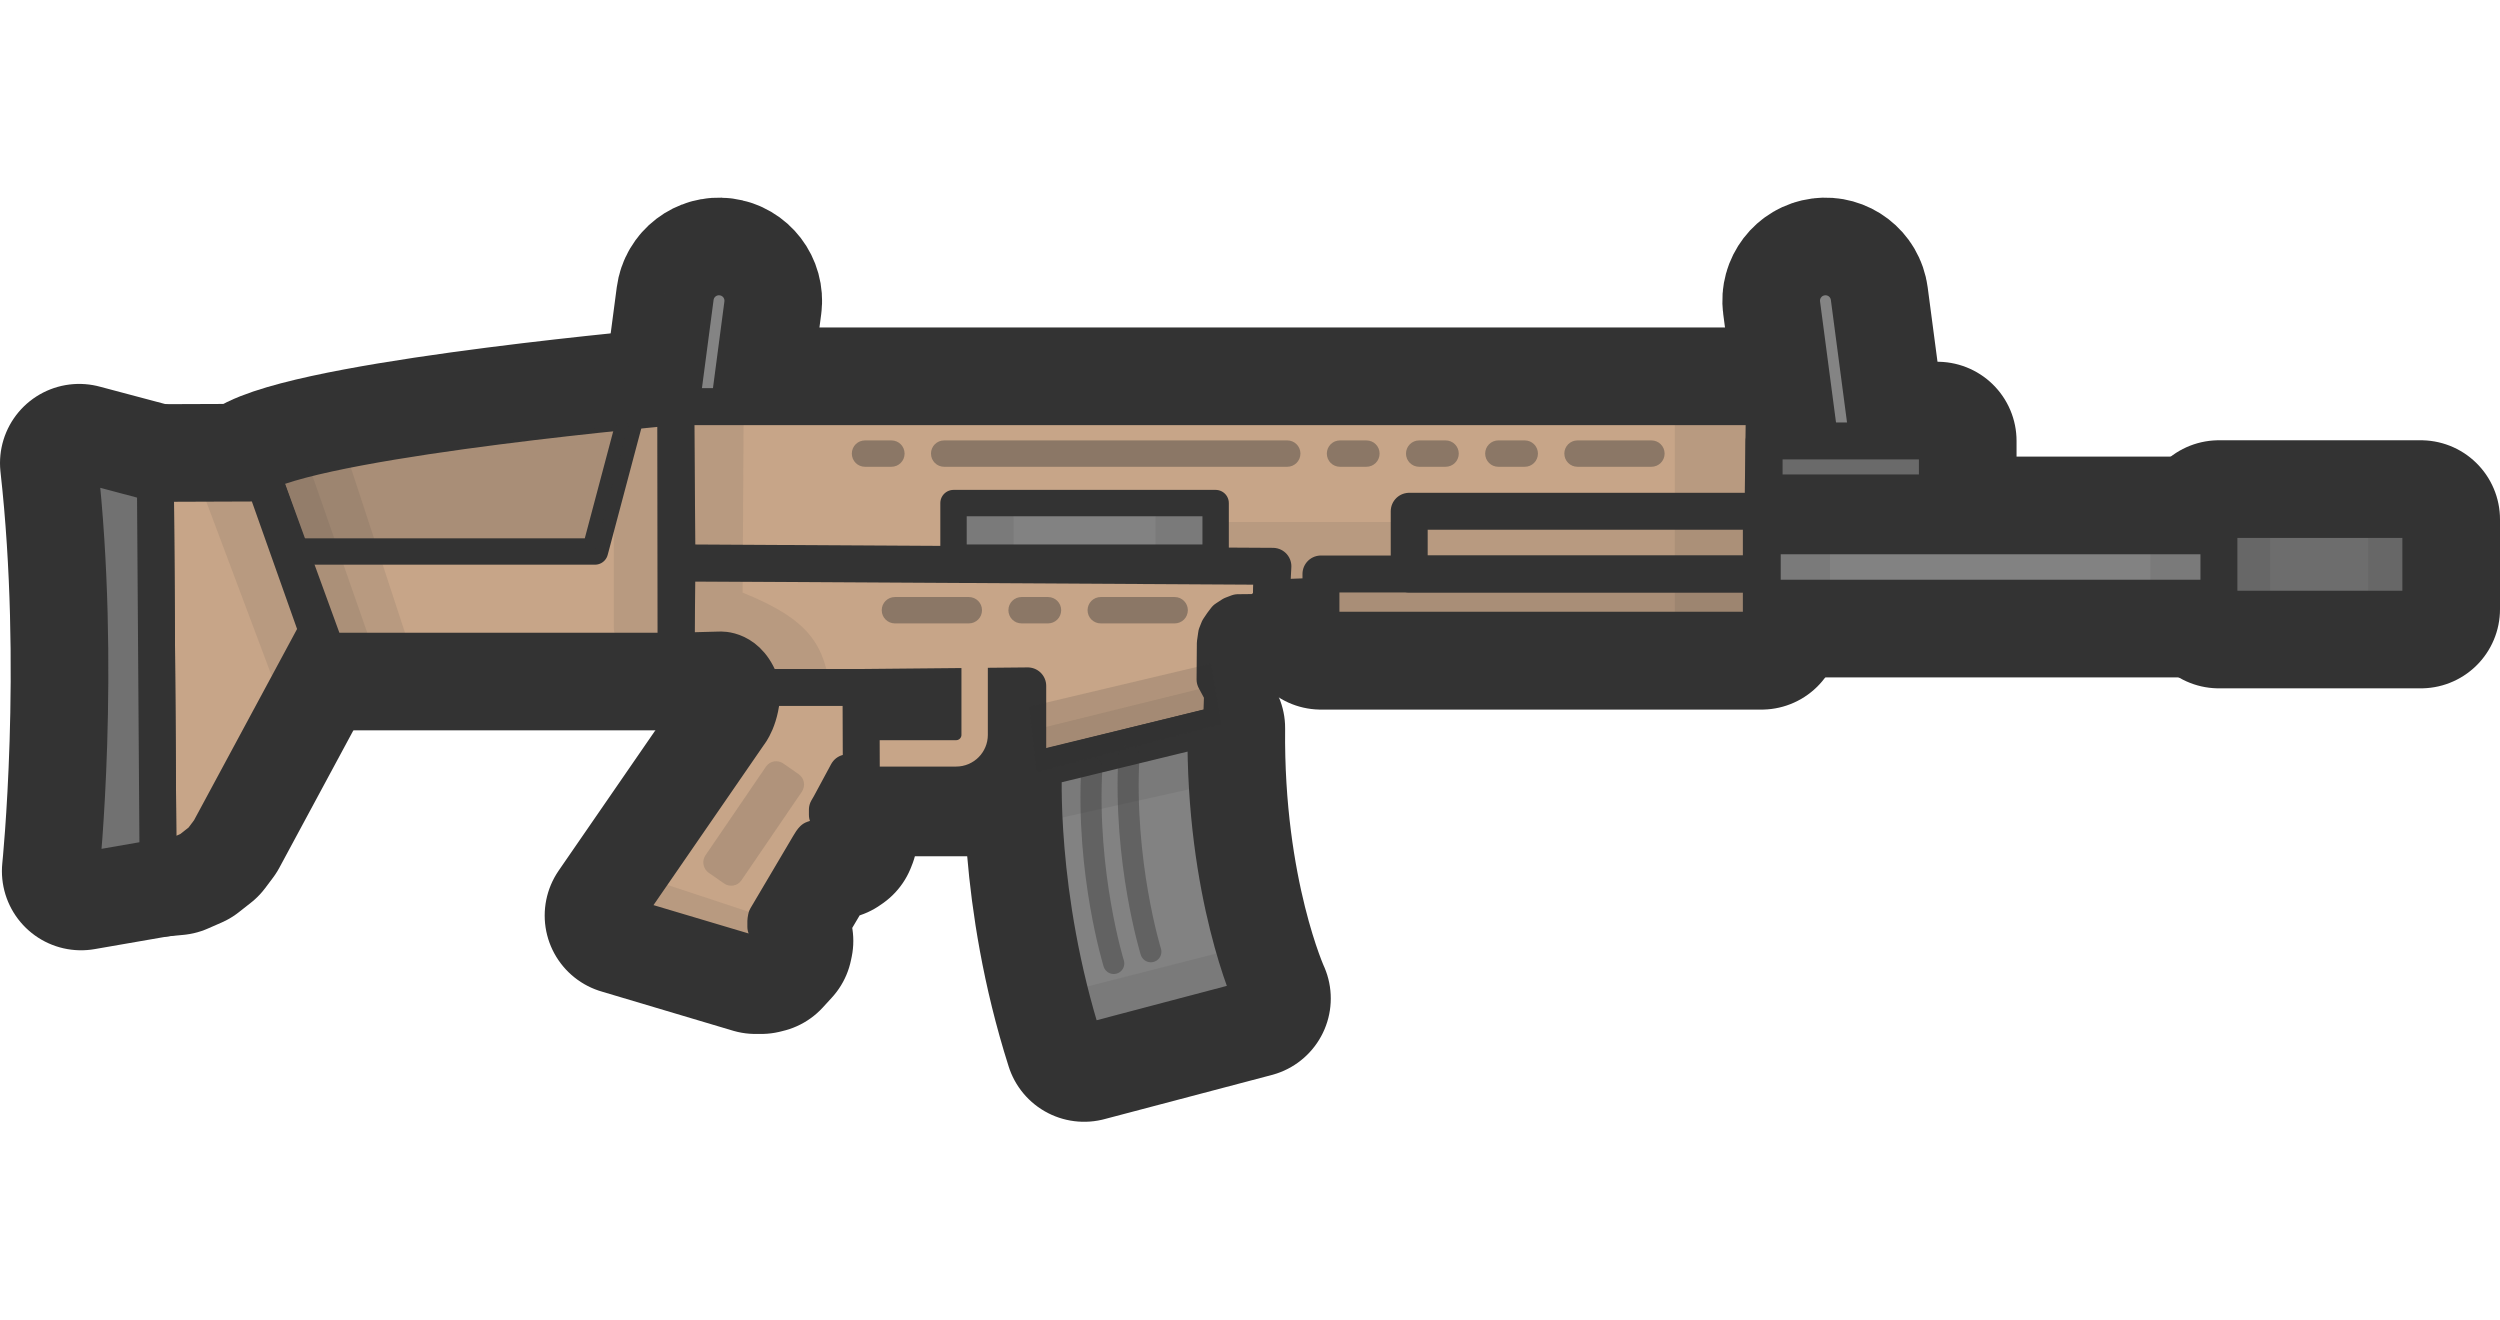
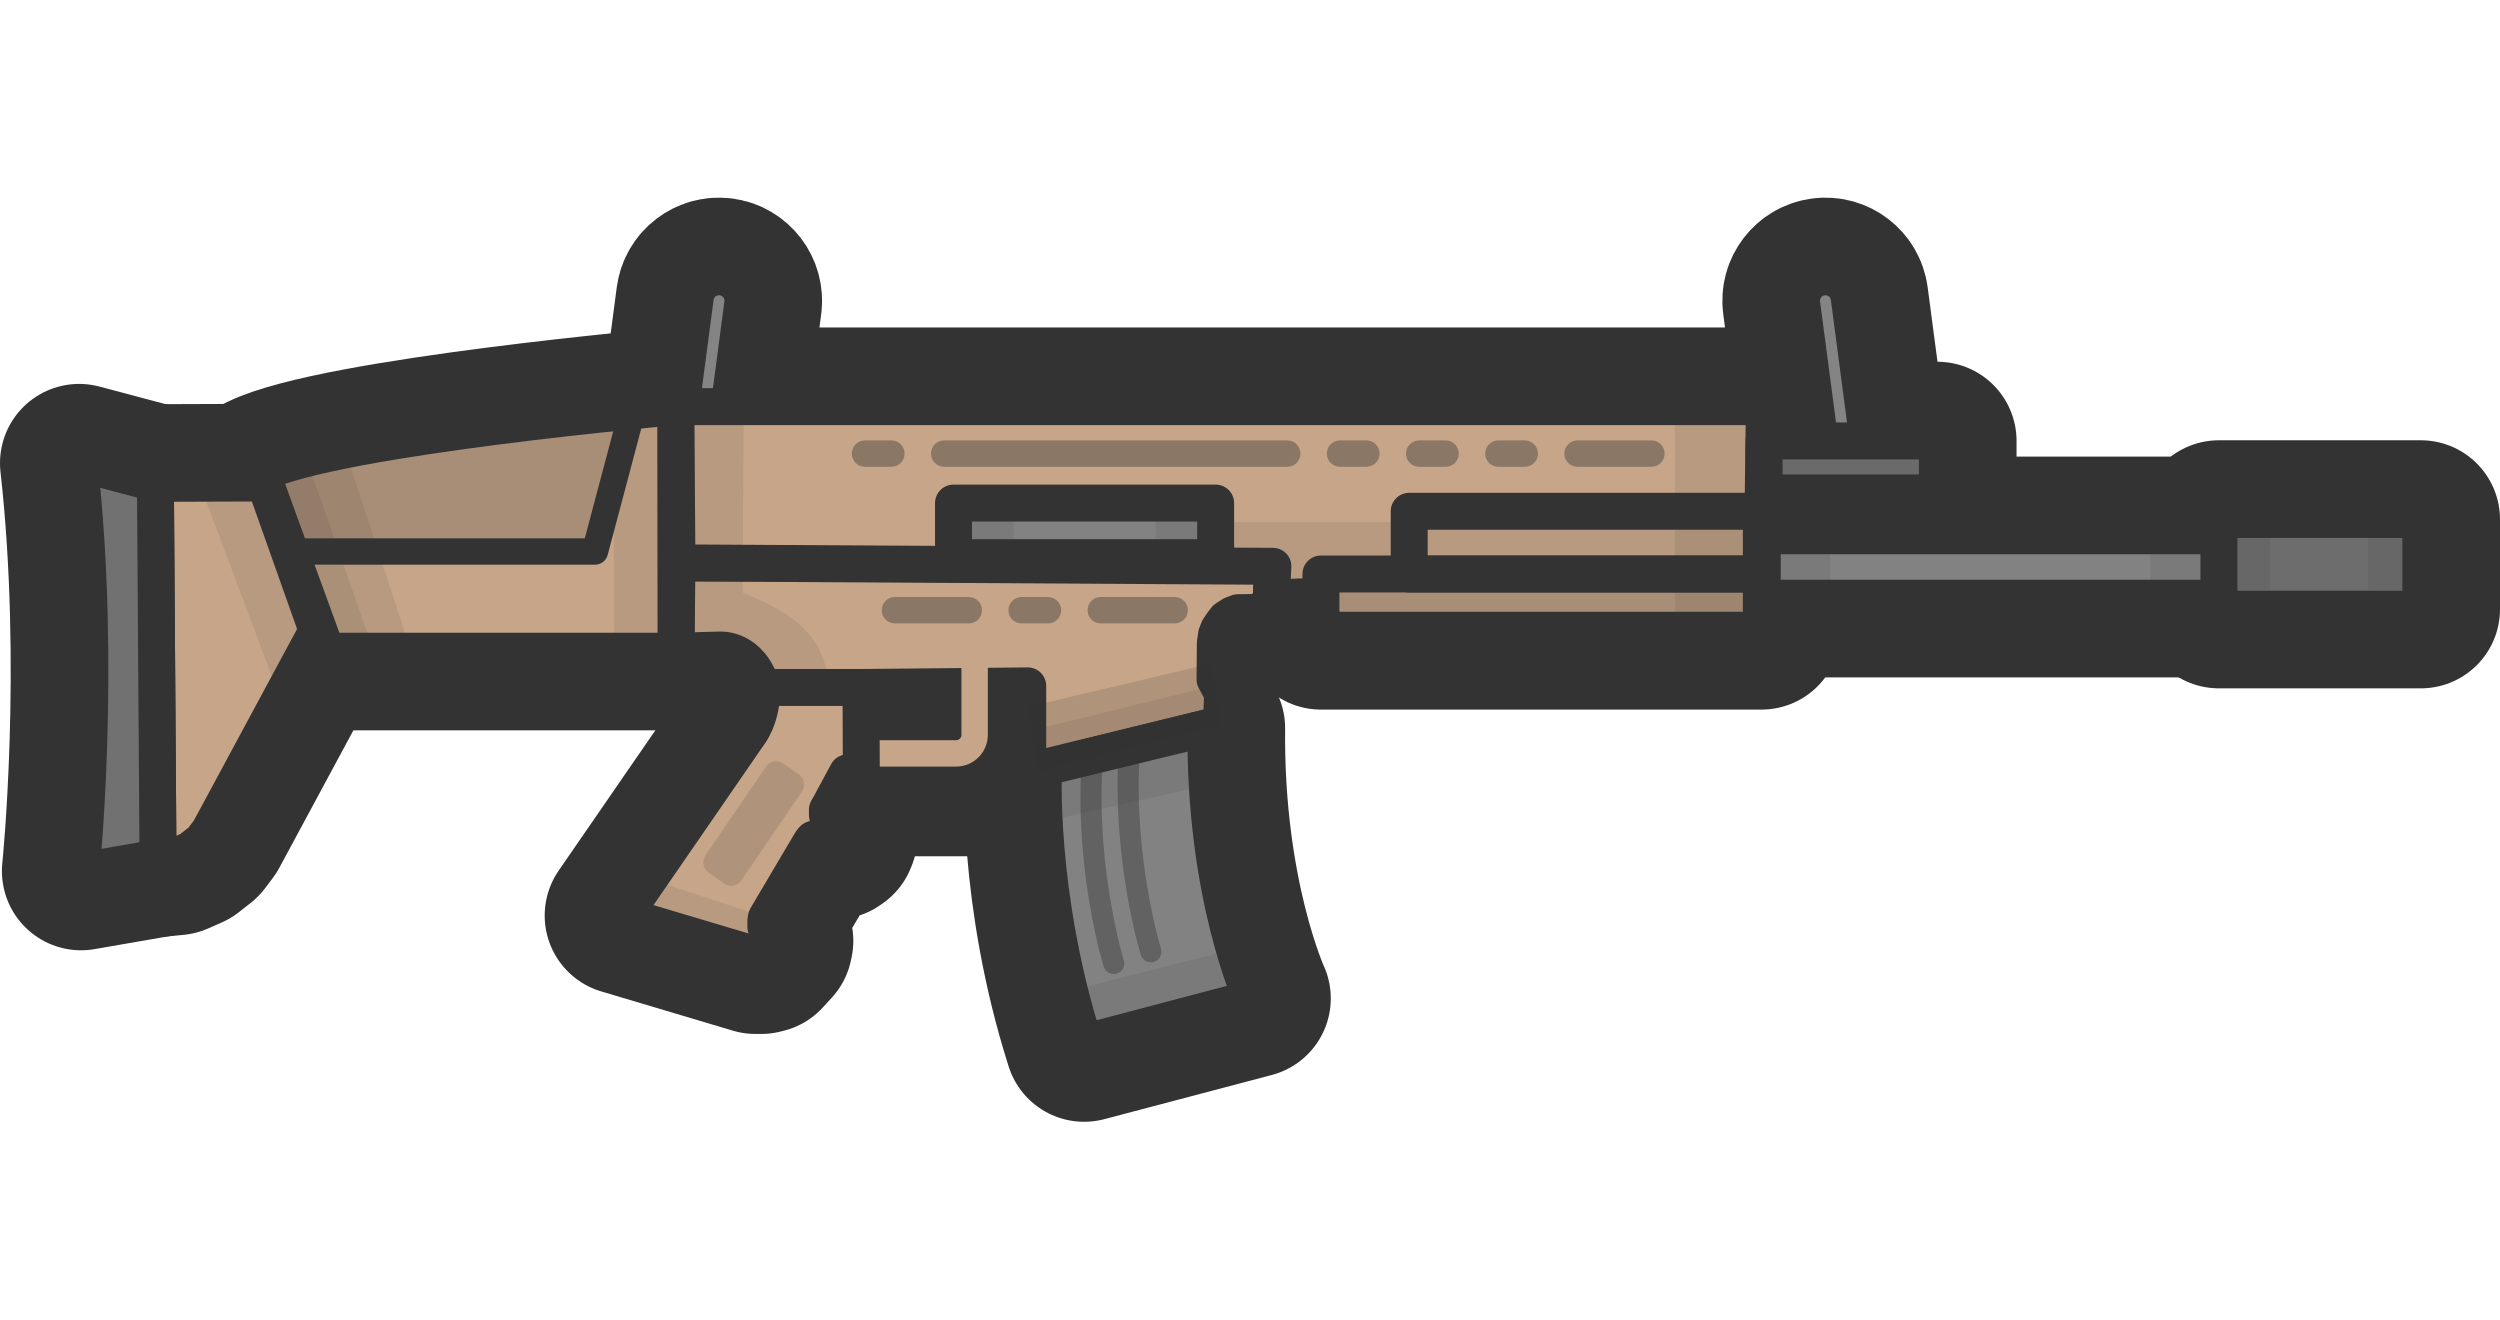
<svg xmlns="http://www.w3.org/2000/svg" width="473.676mm" height="250mm" viewBox="0 0 473.676 250" version="1.1" id="svg5">
  <defs id="defs2">
    <clipPath clipPathUnits="userSpaceOnUse" id="clipPath2">
      <path id="lpe_path-effect2" style="stroke:#c7a588;stroke-width:0" class="powerclip" d="M 140.587,221.621 H 182.294 V 258 h -41.707 z m -4.444,-2.621 v 14.2 h 1.904 v 30.757 h 14.2 v -30.757 h 28.853 V 219 H 152.248 138.048 Z" />
    </clipPath>
  </defs>
  <g id="layer1">
    <g id="g5" transform="translate(-141.9583,-225.4243)">
      <path style="fill:none;fill-opacity:1;stroke:#333333;stroke-width:30;stroke-linecap:round;stroke-linejoin:round;stroke-miterlimit:4;stroke-dasharray:none;stroke-opacity:1" d="m 305.149,372.666 31.537,2.6e-4" id="path2535-7" />
      <rect style="fill:none;fill-opacity:1;fill-rule:evenodd;stroke:#333333;stroke-width:30;stroke-linecap:round;stroke-linejoin:round;stroke-miterlimit:4;stroke-dasharray:none;stroke-dashoffset:188.976;stroke-opacity:1" id="rect12463-8" width="9.068" height="36.937" x="442.168" y="339.249" ry="4.534" transform="rotate(-7.51526)" />
      <rect style="fill:none;fill-opacity:1;fill-rule:evenodd;stroke:#333333;stroke-width:30;stroke-linecap:round;stroke-linejoin:round;stroke-miterlimit:4;stroke-dasharray:none;stroke-dashoffset:188.976;stroke-opacity:1" id="rect12463-1-7" width="9.068" height="36.937" x="-317.264" y="239.062" ry="4.534" transform="matrix(-0.9914101,-0.1307902,-0.1307902,0.9914101,0,0)" />
      <path style="fill:none;fill-opacity:1;stroke:#333333;stroke-width:30;stroke-linecap:butt;stroke-linejoin:round;stroke-miterlimit:4;stroke-dasharray:none;stroke-opacity:1" d="m 286.335,355.681 c 0,5.886 -2.478,8.828 -2.478,8.828 l -23.697,34.385 24.937,7.434 h 1.084 l 0.62,-0.155 1.704,-1.859 0.131,-0.62 -0.103,-0.274 -0.821,-1.197 -0.342,-0.479 -0.308,-0.718 v -1.129 l 0.103,-0.616 8.105,-13.713 0.513,-0.821 0.274,-0.308 0.513,-0.171 3.009,0.342 h 0.581 l 0.445,-0.308 0.205,-0.513 -0.068,-0.684 -1.573,-2.291 -0.445,-0.992 v -0.992 l 0.479,-0.821 3.317,-6.155 2.63,-0.155 -0.056,-16.021 z" id="path869-7" />
      <path style="fill:none;fill-opacity:1;stroke:#333333;stroke-width:30;stroke-linecap:butt;stroke-linejoin:round;stroke-miterlimit:4;stroke-dasharray:none;stroke-opacity:1" d="m 270.226,332.067 -0.237,-29.601 206.263,3.9e-4 -0.539,42.404 -83.475,6e-5 -0.808,-6.463 -8.613,0.326 0.319,-6.012 z" id="path2881-9" />
      <path style="fill:none;fill-opacity:1;stroke:#333333;stroke-width:30;stroke-linecap:butt;stroke-linejoin:round;stroke-miterlimit:4;stroke-dasharray:none;stroke-opacity:1" d="m 347.371,422.969 c -8.976,-28.185 -7.693,-52.095 -7.693,-52.095 l 30.774,-7.497 c -0.332,31.642 8.65,51.22 8.65,51.22 z" id="path5997-1" />
      <rect style="fill:none;fill-opacity:1;fill-rule:evenodd;stroke:#333333;stroke-width:30;stroke-linecap:round;stroke-linejoin:round;stroke-miterlimit:4;stroke-dasharray:none;stroke-dashoffset:188.976;stroke-opacity:1" id="rect11363-5" width="87.792" height="11.827" x="475.852" y="326.942" ry="0" />
      <rect style="fill:none;fill-opacity:1;fill-rule:evenodd;stroke:#333333;stroke-width:30;stroke-linecap:round;stroke-linejoin:round;stroke-miterlimit:4;stroke-dasharray:none;stroke-dashoffset:188.976;stroke-opacity:1" id="rect11621-5" width="38.257" height="17.003" x="562.377" y="323.842" />
      <rect style="fill:none;fill-opacity:1;fill-rule:evenodd;stroke:#333333;stroke-width:30;stroke-linecap:round;stroke-linejoin:round;stroke-miterlimit:4;stroke-dasharray:none;stroke-dashoffset:188.976;stroke-opacity:1" id="rect12125-5" width="32.831" height="9.854" x="476.204" y="308.966" />
      <path style="fill:none;fill-opacity:1;stroke:#333333;stroke-width:30;stroke-linecap:butt;stroke-linejoin:round;stroke-miterlimit:4;stroke-dasharray:none;stroke-opacity:1" d="m 270.048,348.805 -66.238,3.4e-4 -12.29,-33.708 c 14.383,-6.986 78.468,-12.631 78.468,-12.631 z" id="path12702-8" />
      <path style="fill:none;fill-opacity:1;stroke:#333333;stroke-width:30;stroke-linecap:butt;stroke-linejoin:round;stroke-miterlimit:4;stroke-dasharray:none;stroke-opacity:1" d="m 202.062,344.893 -20.384,37.834 -1.468,1.957 -2.283,1.794 -2.609,1.142 -3.425,0.326 -0.489,-70.938 20.746,-0.076 z" id="path14655-2" />
      <path style="fill:none;fill-opacity:1;stroke:#333333;stroke-width:30;stroke-linecap:butt;stroke-linejoin:round;stroke-miterlimit:4;stroke-dasharray:none;stroke-opacity:1" d="m 156.958,313.165 c 4.345,38.745 0.362,77.31 0.362,77.31 l 14.573,-2.53 -0.489,-70.938 z" id="path15569-9" />
    </g>
    <path id="rect12463" style="fill:#848484;fill-rule:evenodd;stroke:#333333;stroke-width:7;stroke-linecap:round;stroke-linejoin:round;stroke-dashoffset:188.976" d="m 345.278,52.488 c 2.49,-0.329 4.76,1.412 5.088,3.902 l 3.645,27.629 c 0.329,2.49 -1.412,4.76 -3.902,5.088 -2.49,0.329 -4.76,-1.412 -5.088,-3.902 l -3.645,-27.629 c -0.329,-2.49 1.412,-4.76 3.902,-5.088 z" />
    <path id="rect12463-1" style="fill:#848484;fill-rule:evenodd;stroke:#333333;stroke-width:7;stroke-linecap:round;stroke-linejoin:round;stroke-dashoffset:188.976" d="m 136.819,52.488 c -2.49,-0.329 -4.76,1.412 -5.088,3.902 l -3.645,27.629 c -0.329,2.49 1.412,4.76 3.902,5.088 2.49,0.329 4.76,-1.412 5.088,-3.902 l 3.645,-27.629 c 0.329,-2.49 -1.412,-4.76 -3.902,-5.088 z" />
    <path style="fill:#c7a588;fill-opacity:1;stroke:#333333;stroke-width:7;stroke-linecap:butt;stroke-linejoin:round;stroke-miterlimit:4;stroke-dasharray:none;stroke-opacity:1" d="m 144.377,130.258 c -2.264,-7.614 -8.021,-7.098 -8.021,-7.098 l -8.266,0.221 0.178,-16.737 112.91,-2.5e-4 -0.319,6.666 -0.418,0.925 -0.627,0.686 -0.686,0.567 -0.835,0.477 -0.746,0.089 -2.984,0.03 -1.104,0.418 -1.193,0.776 -0.656,0.865 -0.686,1.014 -0.418,1.044 -0.239,1.671 -0.054,6.858 1.428,2.651 -0.204,5.813 -36.711,9.084 v -16.324 l -31.593,0.303 z" id="path2125" />
    <rect style="fill:none;stroke:#c7a588;stroke-width:5;stroke-dasharray:none;stroke-opacity:1" id="rect1" width="30" height="20" x="154.666" y="122.742" ry="3.508" />
    <path style="fill:#c7a588;fill-opacity:1;stroke:#333333;stroke-width:7;stroke-linecap:butt;stroke-linejoin:round;stroke-miterlimit:4;stroke-dasharray:none;stroke-opacity:1" d="m 128.268,106.645 -0.237,-29.601 206.263,3.87e-4 -0.539,42.404 -83.475,6e-5 -0.808,-6.463 -8.613,0.326 0.319,-6.012 z" id="path2881" />
    <path id="rect3899" style="fill:#333333;fill-opacity:0.2;fill-rule:evenodd;stroke:#333333;stroke-width:7;stroke-linecap:round;stroke-linejoin:round;stroke-dashoffset:188.976" d="m 250.281,108.753 h 83.44 v 10.66 H 250.281 Z" />
-     <path id="rect4859" style="fill:#828282;fill-rule:evenodd;stroke:#333333;stroke-width:5;stroke-linecap:round;stroke-linejoin:round;stroke-dashoffset:188.976" d="m 180.663,95.319 h 49.664 v 10.347 h -49.664 z" />
+     <path id="rect4859" style="fill:#828282;fill-rule:evenodd;stroke:#333333;stroke-width:7;stroke-linecap:round;stroke-linejoin:round;stroke-dashoffset:188.976;stroke-dasharray:none" d="m 180.663,95.319 h 49.664 v 10.347 h -49.664 z" />
    <path id="rect5446" style="fill:#333333;fill-opacity:0.1;fill-rule:evenodd;stroke:#333333;stroke-width:7;stroke-linecap:round;stroke-linejoin:round;stroke-dashoffset:188.976" d="m 267.004,96.871 h 66.717 v 11.881 h -66.717 z" />
    <path id="rect5710" style="fill:#333333;fill-opacity:0.4;fill-rule:evenodd;stroke:#333333;stroke-width:0;stroke-linecap:round;stroke-linejoin:round;stroke-dashoffset:188.976" d="m 178.894,83.443 h 65 c 1.385,0 2.5,1.115 2.5,2.5 0,1.385 -1.115,2.5 -2.5,2.5 h -65 c -1.385,0 -2.5,-1.115 -2.5,-2.5 0,-1.385 1.115,-2.5 2.5,-2.5 z" />
    <path id="rect5710-4" style="fill:#333333;fill-opacity:0.4;fill-rule:evenodd;stroke:#333333;stroke-width:0;stroke-linecap:round;stroke-linejoin:round;stroke-dashoffset:188.976" d="m 253.894,83.443 h 5 c 1.385,0 2.5,1.115 2.5,2.5 0,1.385 -1.115,2.5 -2.5,2.5 h -5 c -1.385,0 -2.5,-1.115 -2.5,-2.5 0,-1.385 1.115,-2.5 2.5,-2.5 z" />
    <path id="rect5710-4-7" style="fill:#333333;fill-opacity:0.4;fill-rule:evenodd;stroke:#333333;stroke-width:0;stroke-linecap:round;stroke-linejoin:round;stroke-dashoffset:188.976" d="m 268.894,83.443 h 5 c 1.385,0 2.5,1.115 2.5,2.5 0,1.385 -1.115,2.5 -2.5,2.5 h -5 c -1.385,0 -2.5,-1.115 -2.5,-2.5 0,-1.385 1.115,-2.5 2.5,-2.5 z" />
    <path id="rect5710-4-7-70" style="fill:#333333;fill-opacity:0.4;fill-rule:evenodd;stroke:#333333;stroke-width:0;stroke-linecap:round;stroke-linejoin:round;stroke-dashoffset:188.976" d="m 193.562,113.118 h 5 c 1.385,0 2.5,1.115 2.5,2.5 0,1.385 -1.115,2.5 -2.5,2.5 h -5 c -1.385,0 -2.5,-1.115 -2.5,-2.5 0,-1.385 1.115,-2.5 2.5,-2.5 z" />
    <path id="rect5710-4-7-70-9" style="fill:#333333;fill-opacity:0.4;fill-rule:evenodd;stroke:#333333;stroke-width:0;stroke-linecap:round;stroke-linejoin:round;stroke-dashoffset:188.976" d="m 163.894,83.443 h 5 c 1.385,0 2.5,1.115 2.5,2.5 0,1.385 -1.115,2.5 -2.5,2.5 h -5 c -1.385,0 -2.5,-1.115 -2.5,-2.5 0,-1.385 1.115,-2.5 2.5,-2.5 z" />
    <path id="rect5710-4-7-7" style="fill:#333333;fill-opacity:0.4;fill-rule:evenodd;stroke:#333333;stroke-width:0;stroke-linecap:round;stroke-linejoin:round;stroke-dashoffset:188.976" d="m 283.894,83.443 h 5 c 1.385,0 2.5,1.115 2.5,2.5 0,1.385 -1.115,2.5 -2.5,2.5 h -5 c -1.385,0 -2.5,-1.115 -2.5,-2.5 0,-1.385 1.115,-2.5 2.5,-2.5 z" />
    <path id="rect5710-4-7-7-3" style="fill:#333333;fill-opacity:0.4;fill-rule:evenodd;stroke:#333333;stroke-width:0;stroke-linecap:round;stroke-linejoin:round;stroke-dashoffset:188.976" d="m 298.894,83.443 h 14 c 1.385,0 2.5,1.115 2.5,2.5 0,1.385 -1.115,2.5 -2.5,2.5 h -14 c -1.385,0 -2.5,-1.115 -2.5,-2.5 0,-1.385 1.115,-2.5 2.5,-2.5 z" />
    <path id="rect5710-4-7-7-3-6" style="fill:#333333;fill-opacity:0.4;fill-rule:evenodd;stroke:#333333;stroke-width:0;stroke-linecap:round;stroke-linejoin:round;stroke-dashoffset:188.976" d="m 169.562,113.118 h 14 c 1.385,0 2.5,1.115 2.5,2.5 0,1.385 -1.115,2.5 -2.5,2.5 h -14 c -1.385,0 -2.5,-1.115 -2.5,-2.5 0,-1.385 1.115,-2.5 2.5,-2.5 z" />
    <path id="rect5710-4-7-7-3-6-9" style="fill:#333333;fill-opacity:0.4;fill-rule:evenodd;stroke:#333333;stroke-width:0;stroke-linecap:round;stroke-linejoin:round;stroke-dashoffset:188.976" d="m 208.562,113.118 h 14 c 1.385,0 2.5,1.115 2.5,2.5 0,1.385 -1.115,2.5 -2.5,2.5 h -14 c -1.385,0 -2.5,-1.115 -2.5,-2.5 0,-1.385 1.115,-2.5 2.5,-2.5 z" />
    <path style="fill:#828282;fill-opacity:1;stroke:#333333;stroke-width:7;stroke-linecap:butt;stroke-linejoin:round;stroke-miterlimit:4;stroke-dasharray:none;stroke-opacity:1" d="m 205.413,197.547 c -8.976,-28.185 -7.693,-52.095 -7.693,-52.095 l 30.774,-7.497 c -0.332,31.642 8.65,51.22 8.65,51.22 z" id="path5997" />
    <path style="fill:#333333;fill-opacity:0.1;stroke:#000000;stroke-width:0;stroke-linecap:butt;stroke-linejoin:miter;stroke-miterlimit:4;stroke-dasharray:none;stroke-opacity:1" d="m 140.891,80.102 -0.188,32.179 c 12.81,5.171 15.456,9.885 16.694,18.782 l -13.02,-0.805 -1.98,-5.181 -9.221,-2.258 -5.086,0.563 -0.059,-44.999 z" id="path8076" />
    <path style="fill:#333333;fill-opacity:0.1;stroke:#000000;stroke-width:0;stroke-linecap:butt;stroke-linejoin:miter;stroke-miterlimit:4;stroke-dasharray:none;stroke-opacity:1" d="m 194.727,146.28 0.226,-7.753 36.126,-8.933 0.358,7.602 z" id="path8958" />
    <path style="fill:#333333;fill-opacity:0.15;stroke:#000000;stroke-width:0;stroke-linecap:butt;stroke-linejoin:miter;stroke-miterlimit:4;stroke-dasharray:none;stroke-opacity:1" d="m 229.504,125.716 1.933,11.479 -35.071,9.118 -1.393,-12.419 z" id="path8993" />
    <path id="rect9726" style="fill:#333333;fill-opacity:0.1;fill-rule:evenodd;stroke:#333333;stroke-width:0;stroke-linecap:round;stroke-linejoin:round;stroke-dashoffset:188.976" d="m 183.55,95.319 h 5.614 c 1.599,0 2.887,1.288 2.887,2.887 v 6.17 c 0,1.599 -1.288,2.887 -2.887,2.887 h -5.614 c -1.599,0 -2.887,-1.288 -2.887,-2.887 v -6.17 c 0,-1.599 1.288,-2.887 2.887,-2.887 z" />
    <path id="rect9726-9" style="fill:#333333;fill-opacity:0.1;fill-rule:evenodd;stroke:#333333;stroke-width:0;stroke-linecap:round;stroke-linejoin:round;stroke-dashoffset:188.976" d="m 221.825,95.319 h 5.614 c 1.599,0 2.887,1.288 2.887,2.887 v 6.17 c 0,1.599 -1.288,2.887 -2.887,2.887 h -5.614 c -1.599,0 -2.887,-1.288 -2.887,-2.887 v -6.17 c 0,-1.599 1.288,-2.887 2.887,-2.887 z" />
    <path id="rect9905" style="fill:#333333;fill-opacity:0.1;fill-rule:evenodd;stroke:#333333;stroke-width:0;stroke-linecap:round;stroke-linejoin:round;stroke-dashoffset:188.976" d="m 320.211,77.576 h 11.196 c 1.599,0 2.887,1.288 2.887,2.887 v 35.427 c 0,1.599 -1.288,2.887 -2.887,2.887 h -11.196 c -1.599,0 -2.887,-1.288 -2.887,-2.887 V 80.463 c 0,-1.599 1.288,-2.887 2.887,-2.887 z" />
    <path style="fill:#333333;fill-opacity:0.1;stroke:#000000;stroke-width:0;stroke-linecap:butt;stroke-linejoin:miter;stroke-miterlimit:4;stroke-dasharray:none;stroke-opacity:1" d="m 230.562,98.898 h 34.93 l 1.512,9.855 -14.345,-0.251 -3.186,4.483 -8.613,0.326 0.319,-6.012 -10.852,-0.036 z" id="path10056" />
    <path style="fill:#333333;fill-opacity:0.1;stroke:#000000;stroke-width:0;stroke-linecap:butt;stroke-linejoin:miter;stroke-miterlimit:4;stroke-dasharray:none;stroke-opacity:1" d="m 205.413,197.547 31.731,-8.372 -2.956,-9.464 -32.05,8.186 z" id="path10713" />
    <path style="fill:#333333;fill-opacity:0.1;stroke:#000000;stroke-width:0;stroke-linecap:butt;stroke-linejoin:miter;stroke-miterlimit:4;stroke-dasharray:none;stroke-opacity:1" d="m 197.72,145.452 30.774,-7.497 -0.271,10.954 -29.968,6.66 z" id="path10814" />
    <path style="fill:none;stroke:#333333;stroke-width:4;stroke-linecap:round;stroke-linejoin:miter;stroke-miterlimit:4;stroke-dasharray:none;stroke-opacity:0.4" d="m 206.871,145.383 c -1.125,20.11 4.148,37.162 4.148,37.162" id="path10849" />
    <path style="fill:none;stroke:#333333;stroke-width:4;stroke-linecap:round;stroke-linejoin:miter;stroke-miterlimit:4;stroke-dasharray:none;stroke-opacity:0.4" d="m 213.904,143.16 c -1.125,20.11 4.148,37.162 4.148,37.162" id="path10849-5" />
    <path id="rect11363" style="fill:#828282;fill-rule:evenodd;stroke:#333333;stroke-width:7;stroke-linecap:round;stroke-linejoin:round;stroke-dashoffset:188.976" d="m 333.894,101.519 h 87.792 v 11.827 h -87.792 z" />
    <path id="rect11621" style="fill:#6d6d6d;fill-rule:evenodd;stroke:#333333;stroke-width:7;stroke-linecap:round;stroke-linejoin:round;stroke-dashoffset:188.976" d="m 420.419,98.419 h 38.257 v 17.003 h -38.257 z" />
    <path id="rect11849" style="fill:#333333;fill-opacity:0.1;fill-rule:evenodd;stroke:#333333;stroke-width:0;stroke-linecap:round;stroke-linejoin:round;stroke-dashoffset:188.976" d="m 334.246,101.871 h 12.488 v 11.72 h -12.488 z" />
    <path id="rect11849-4" style="fill:#333333;fill-opacity:0.1;fill-rule:evenodd;stroke:#333333;stroke-width:0;stroke-linecap:round;stroke-linejoin:round;stroke-dashoffset:188.976" d="m 407.418,101.626 h 14.268 v 11.72 h -14.268 z" />
    <path id="rect12019" style="fill:#333333;fill-opacity:0.1;fill-rule:evenodd;stroke:#333333;stroke-width:0;stroke-linecap:round;stroke-linejoin:round;stroke-dashoffset:188.976" d="m 448.695,98.419 h 9.981 v 17.279 h -9.981 z" />
    <path id="rect12021" style="fill:#333333;fill-opacity:0.1;fill-rule:evenodd;stroke:#333333;stroke-width:0;stroke-linecap:round;stroke-linejoin:round;stroke-dashoffset:188.976" d="m 420.419,98.419 h 9.738 v 16.015 h -9.738 z" />
    <path id="rect12125" style="fill:#6a6a6a;fill-rule:evenodd;stroke:#333333;stroke-width:7;stroke-linecap:round;stroke-linejoin:round;stroke-dashoffset:188.976" d="m 334.246,83.544 h 32.831 v 9.854 h -32.831 z" />
    <path style="fill:#c7a588;fill-opacity:1;stroke:#333333;stroke-width:7;stroke-linecap:butt;stroke-linejoin:round;stroke-miterlimit:4;stroke-dasharray:none;stroke-opacity:1" d="M 128.09,123.382 61.852,123.383 49.563,89.674 C 63.946,82.688 128.031,77.044 128.031,77.044 Z" id="path12702" />
    <path id="rect13420" style="fill:#333333;fill-opacity:0.1;fill-rule:evenodd;stroke:#333333;stroke-width:0;stroke-linecap:round;stroke-linejoin:round;stroke-dashoffset:188.976" d="m 120.828,76.687 h 2.728 c 2.512,0 4.534,2.022 4.534,4.534 v 37.627 c 0,2.512 -2.022,4.534 -4.534,4.534 h -2.728 c -2.512,0 -4.534,-2.022 -4.534,-4.534 V 81.221 c 0,-2.512 2.022,-4.534 4.534,-4.534 z" />
    <path style="fill:#333333;fill-opacity:0.1;stroke:#000000;stroke-width:0;stroke-linecap:butt;stroke-linejoin:miter;stroke-miterlimit:4;stroke-dasharray:none;stroke-opacity:1" d="M 49.563,89.674 61.852,123.383 77.749,122.971 65.609,85.944 Z" id="path13902" />
    <path style="fill:#333333;fill-opacity:0.1;stroke:#000000;stroke-width:0;stroke-linecap:butt;stroke-linejoin:miter;stroke-miterlimit:4;stroke-dasharray:none;stroke-opacity:1" d="M 61.852,123.383 70.768,123.275 58.476,88.068 49.563,89.674 Z" id="path14003" />
    <path style="fill:none;stroke:#333333;stroke-width:5;stroke-linecap:butt;stroke-linejoin:round;stroke-miterlimit:4;stroke-dasharray:none;stroke-opacity:1" d="m 56.767,104.493 h 55.957 l 6.449,-24.28" id="path14169" />
    <path style="fill:#333333;fill-opacity:0.2;stroke:#000000;stroke-width:0;stroke-linecap:butt;stroke-linejoin:miter;stroke-miterlimit:4;stroke-dasharray:none;stroke-opacity:1" d="M 56.767,104.493 49.563,89.674 119.174,80.213 112.725,104.493 Z" id="path14386" />
    <path style="fill:#c7a588;fill-opacity:1;stroke:#333333;stroke-width:7;stroke-linecap:butt;stroke-linejoin:round;stroke-miterlimit:4;stroke-dasharray:none;stroke-opacity:1" d="m 60.104,119.47 -20.384,37.834 -1.468,1.957 -2.283,1.794 -2.609,1.142 -3.425,0.326 -0.489,-70.938 20.746,-0.076 z" id="path14655" />
    <path style="fill:#333333;fill-opacity:0.1;stroke:#000000;stroke-width:0;stroke-linecap:butt;stroke-linejoin:miter;stroke-miterlimit:4;stroke-dasharray:none;stroke-opacity:1" d="M 50.192,91.508 60.104,119.47 53.048,132.252 37.921,91.952 Z" id="path15140" />
    <path style="fill:#717171;fill-opacity:1;stroke:#333333;stroke-width:7;stroke-linecap:butt;stroke-linejoin:round;stroke-miterlimit:4;stroke-dasharray:none;stroke-opacity:1" d="m 15,87.743 c 4.345,38.745 0.362,77.31 0.362,77.31 L 29.935,162.523 29.446,91.585 Z" id="path15569" />
    <path style="fill:#c7a588;fill-opacity:1;stroke:#333333;stroke-width:7;stroke-linecap:butt;stroke-linejoin:round;stroke-miterlimit:4;stroke-dasharray:none;stroke-opacity:1" d="m 144.377,130.258 c 0,5.886 -2.478,8.828 -2.478,8.828 l -23.697,34.385 24.937,7.434 h 1.084 l 0.62,-0.155 1.704,-1.859 0.131,-0.62 -0.103,-0.274 -0.821,-1.197 -0.342,-0.479 -0.308,-0.718 v -1.129 l 0.103,-0.616 8.105,-13.713 0.513,-0.821 0.274,-0.308 0.513,-0.171 3.009,0.342 h 0.581 l 0.445,-0.308 0.205,-0.513 -0.068,-0.684 -1.573,-2.291 -0.445,-0.992 v -0.992 l 0.479,-0.821 3.317,-6.155 2.63,-0.155 -0.056,-16.021 z" id="path869" />
    <path id="rect8607" style="fill:#333333;fill-opacity:0.15;fill-rule:evenodd;stroke:#333333;stroke-width:0;stroke-linecap:round;stroke-linejoin:round;stroke-dashoffset:188.976" d="m 148.412,144.656 2.905,2.022 c 1.082,0.753 1.356,2.237 0.613,3.326 l -11.445,16.783 c -0.743,1.089 -2.212,1.36 -3.295,0.607 l -2.905,-2.022 c -1.082,-0.753 -1.356,-2.237 -0.613,-3.326 l 11.445,-16.783 c 0.743,-1.089 2.212,-1.36 3.295,-0.607 z" />
    <path style="fill:#333333;fill-opacity:0.1;stroke:#000000;stroke-width:0;stroke-linecap:butt;stroke-linejoin:miter;stroke-miterlimit:4;stroke-dasharray:none;stroke-opacity:1" d="m 118.201,173.471 5.01,-6.88 21.994,7.269 -0.983,7.045 z" id="path8890" />
  </g>
</svg>
